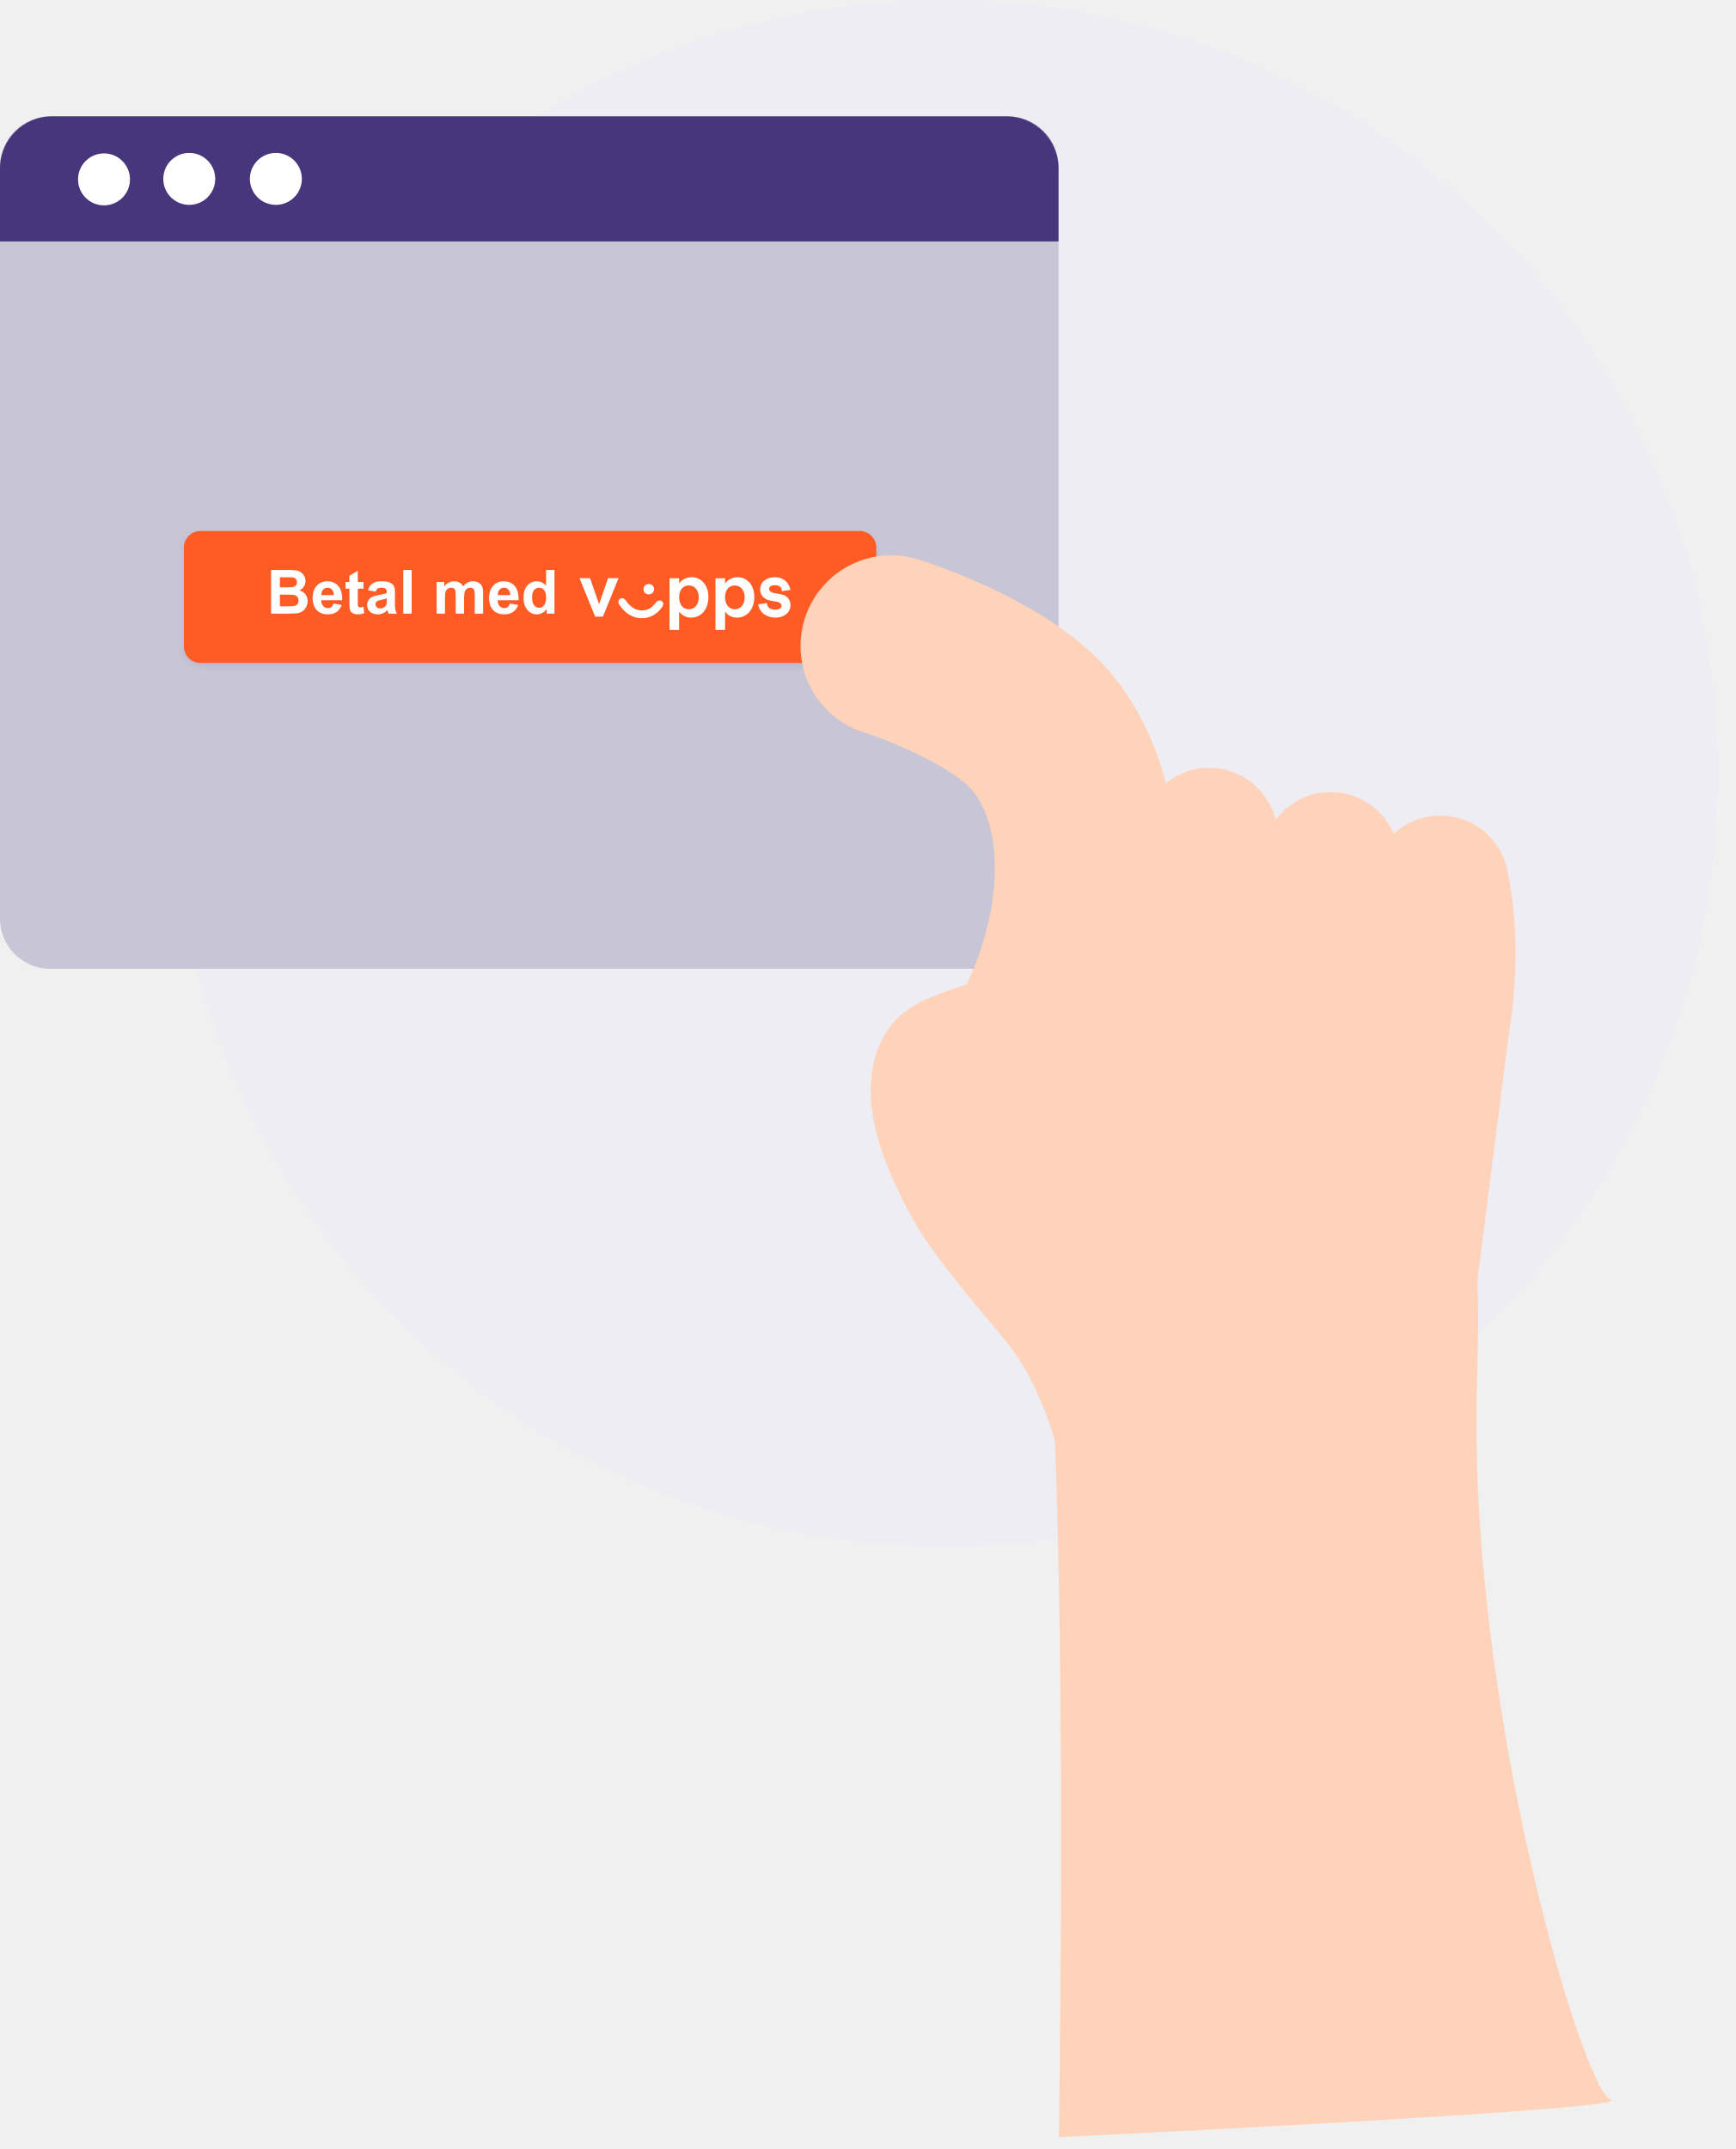
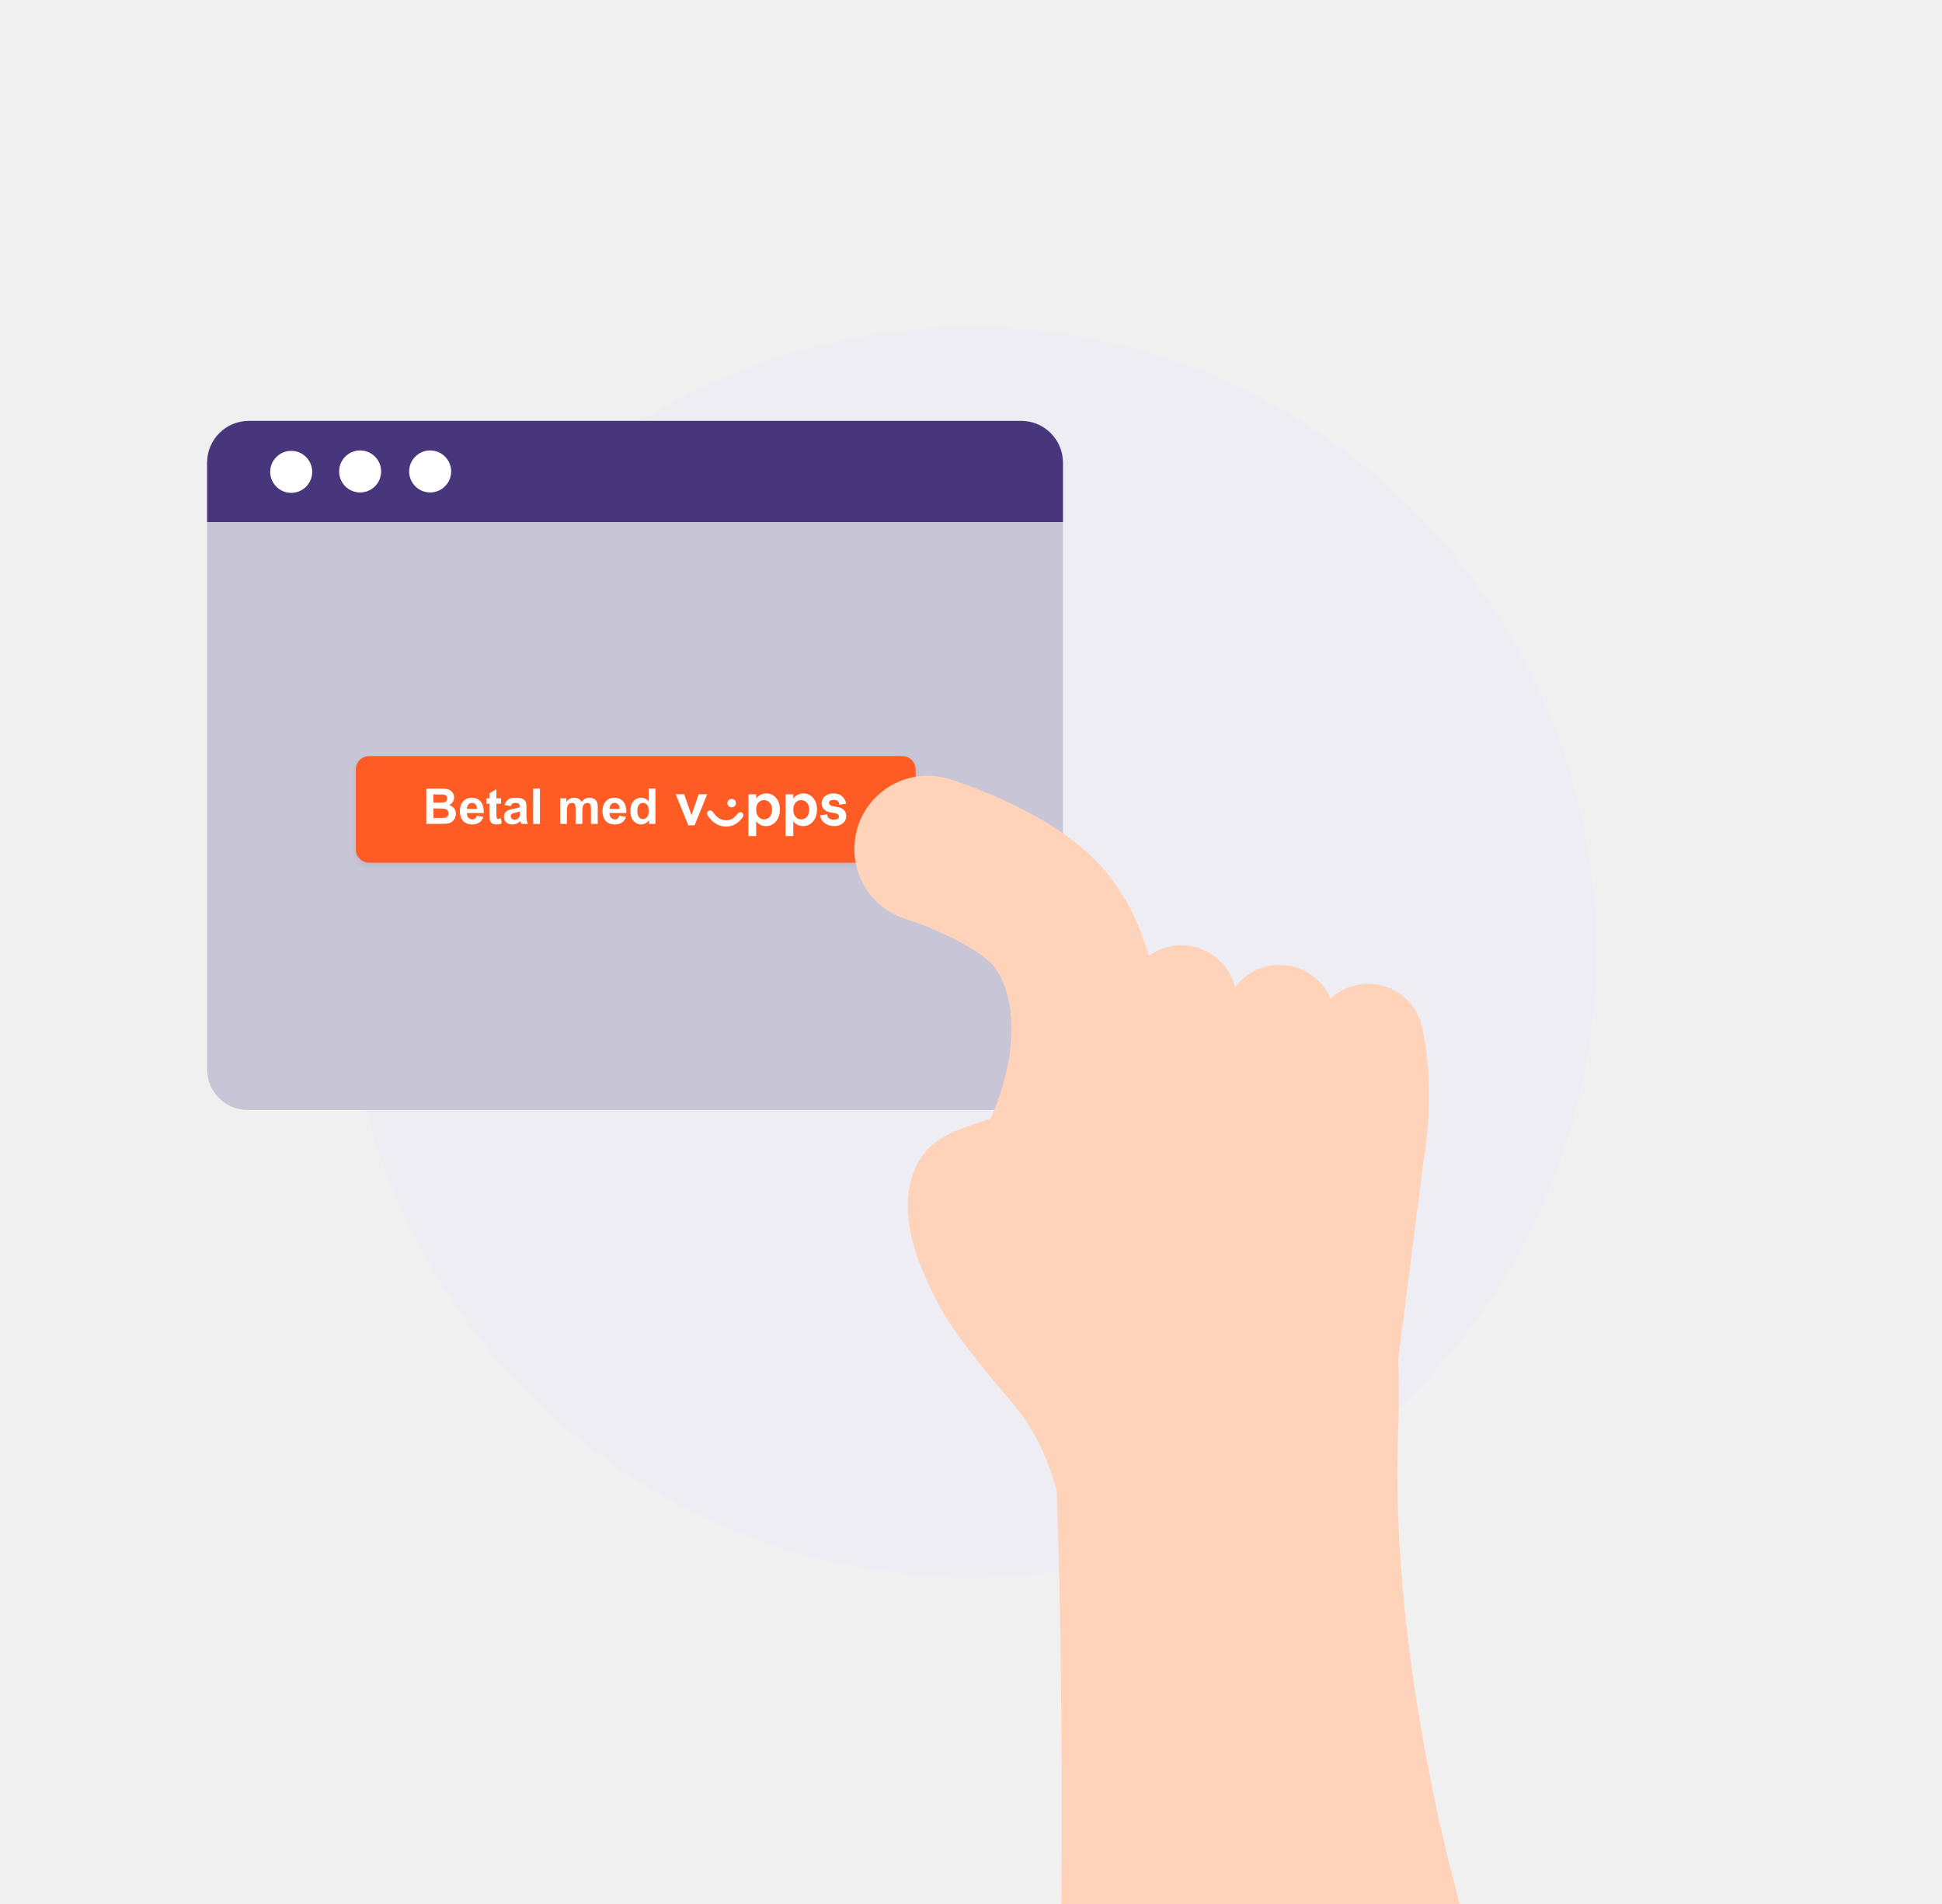
- <svg xmlns="http://www.w3.org/2000/svg" width="328" height="406" viewBox="0 0 328 406" fill="none">
-   <path d="M324.65 146.109C324.65 226.803 259.234 292.219 178.54 292.219C97.847 292.219 32.431 226.803 32.431 146.109C32.431 65.416 97.847 0 178.54 0C259.234 0 324.65 65.416 324.65 146.109Z" fill="#EEEDF3" />
-   <path d="M190.549 183.03H9.479C4.243 183.03 0 178.787 0 173.551V31.456C0 26.221 4.243 21.977 9.479 21.977H190.549C195.783 21.977 200.028 26.221 200.028 31.456V173.551C200.028 178.787 195.783 183.03 190.549 183.03Z" fill="#C8C5D6" />
-   <path d="M190.21 21.977H9.818C4.395 21.977 0 26.372 0 31.794V45.617H200.028V31.794C200.028 26.372 195.633 21.977 190.21 21.977Z" fill="#48367D" />
-   <path d="M24.562 33.891C24.562 36.601 22.366 38.799 19.655 38.799C16.944 38.799 14.745 36.601 14.745 33.891C14.745 31.18 16.944 28.982 19.655 28.982C22.366 28.982 24.562 31.18 24.562 33.891Z" fill="white" />
-   <path d="M40.671 33.797C40.671 36.508 38.473 38.706 35.764 38.706C33.051 38.706 30.854 36.508 30.854 33.797C30.854 31.086 33.051 28.889 35.764 28.889C38.473 28.889 40.671 31.086 40.671 33.797Z" fill="white" />
-   <path d="M57.037 33.797C57.037 36.508 54.84 38.706 52.13 38.706C49.419 38.706 47.221 36.508 47.221 33.797C47.221 31.086 49.419 28.889 52.13 28.889C54.84 28.889 57.037 31.086 57.037 33.797Z" fill="white" />
-   <g filter="url(#filter0_d)">
-     <rect x="34.755" y="100.324" width="130.83" height="24.92" rx="3.115" fill="#FF5B24" />
+ <svg xmlns="http://www.w3.org/2000/svg" width="1020" height="1000" viewBox="0 0 1020 1000" fill="none">
+   <g clip-path="url(#clip0)">
+     <path d="M838.335 500.001C838.335 681.335 691.334 828.337 510 828.337C328.666 828.337 181.664 681.335 181.664 500.001C181.664 318.667 328.666 171.665 510 171.665C691.334 171.665 838.335 318.667 838.335 500.001Z" fill="#EEEDF3" />
+     <path d="M536.987 582.968H130.086C118.321 582.968 108.786 573.433 108.786 561.668V242.353C108.786 230.588 118.321 221.053 130.086 221.053H536.987C548.748 221.053 558.287 230.588 558.287 242.353V561.668C558.287 573.433 548.748 582.968 536.987 582.968Z" fill="#C8C5D6" />
+     <path d="M536.223 221.053H130.849C118.662 221.053 108.786 230.929 108.786 243.113V274.175H558.287V243.113C558.287 230.929 548.411 221.053 536.223 221.053Z" fill="#48367D" />
+     <path d="M163.981 247.824C163.981 253.915 159.047 258.853 152.955 258.853C146.863 258.853 141.921 253.915 141.921 247.824C141.921 241.732 146.863 236.794 152.955 236.794C159.047 236.794 163.981 241.732 163.981 247.824Z" fill="white" />
+     <path d="M200.18 247.614C200.18 253.706 195.242 258.644 189.154 258.644C183.059 258.644 178.121 253.706 178.121 247.614C178.121 241.522 183.059 236.584 189.154 236.584C195.242 236.584 200.18 241.522 200.18 247.614Z" fill="white" />
+     <path d="M236.958 247.614C236.958 253.706 232.02 258.644 225.932 258.644C219.84 258.644 214.899 253.706 214.899 247.614C214.899 241.522 219.84 236.584 225.932 236.584C232.02 236.584 236.958 241.522 236.958 247.614Z" fill="white" />
+     <g filter="url(#filter0_d)">
+       <rect x="186.888" y="397.113" width="294" height="56" rx="7" fill="#FF5B24" />
+     </g>
+     <path d="M223.9 414.173H231.31C232.777 414.173 233.869 414.237 234.586 414.363C235.311 414.481 235.956 414.734 236.521 415.122C237.094 415.51 237.57 416.028 237.95 416.677C238.329 417.318 238.519 418.039 238.519 418.84C238.519 419.708 238.283 420.505 237.811 421.23C237.347 421.955 236.715 422.499 235.914 422.862C237.044 423.19 237.912 423.751 238.519 424.544C239.126 425.336 239.429 426.268 239.429 427.338C239.429 428.181 239.231 429.003 238.835 429.804C238.447 430.597 237.912 431.233 237.229 431.714C236.555 432.186 235.72 432.477 234.725 432.587C234.101 432.654 232.596 432.696 230.21 432.713H223.9V414.173ZM227.643 417.259V421.546H230.096C231.555 421.546 232.461 421.525 232.815 421.483C233.456 421.407 233.958 421.188 234.32 420.825C234.691 420.454 234.877 419.97 234.877 419.371C234.877 418.798 234.717 418.334 234.396 417.98C234.084 417.617 233.616 417.398 232.992 417.322C232.621 417.28 231.555 417.259 229.793 417.259H227.643ZM227.643 424.632V429.589H231.108C232.457 429.589 233.313 429.552 233.675 429.476C234.232 429.374 234.683 429.13 235.029 428.742C235.383 428.346 235.56 427.819 235.56 427.161C235.56 426.605 235.425 426.133 235.155 425.745C234.885 425.357 234.493 425.075 233.979 424.898C233.473 424.721 232.369 424.632 230.665 424.632H227.643ZM250.356 428.439L253.897 429.033C253.442 430.331 252.721 431.322 251.735 432.005C250.757 432.679 249.53 433.017 248.054 433.017C245.719 433.017 243.991 432.254 242.869 430.728C241.984 429.505 241.541 427.962 241.541 426.099C241.541 423.873 242.123 422.132 243.287 420.876C244.45 419.611 245.921 418.979 247.7 418.979C249.698 418.979 251.275 419.641 252.43 420.965C253.585 422.28 254.137 424.299 254.087 427.022H245.184C245.209 428.076 245.496 428.898 246.044 429.488C246.592 430.07 247.275 430.361 248.092 430.361C248.649 430.361 249.117 430.209 249.496 429.906C249.875 429.602 250.162 429.113 250.356 428.439ZM250.558 424.847C250.533 423.818 250.268 423.039 249.762 422.507C249.256 421.968 248.64 421.698 247.915 421.698C247.14 421.698 246.499 421.98 245.993 422.545C245.487 423.11 245.238 423.877 245.247 424.847H250.558ZM263.154 419.283V422.115H260.726V427.528C260.726 428.624 260.747 429.265 260.789 429.45C260.84 429.627 260.945 429.775 261.106 429.893C261.274 430.011 261.477 430.07 261.713 430.07C262.041 430.07 262.518 429.956 263.142 429.729L263.445 432.485C262.619 432.84 261.683 433.017 260.638 433.017C259.997 433.017 259.419 432.911 258.905 432.7C258.391 432.481 258.011 432.203 257.767 431.866C257.531 431.52 257.366 431.056 257.274 430.475C257.198 430.062 257.16 429.227 257.16 427.971V422.115H255.528V419.283H257.16V416.614L260.726 414.54V419.283H263.154ZM268.276 423.38L265.051 422.798C265.414 421.5 266.038 420.539 266.923 419.915C267.808 419.291 269.123 418.979 270.869 418.979C272.454 418.979 273.634 419.169 274.41 419.548C275.185 419.919 275.729 420.395 276.041 420.977C276.361 421.551 276.522 422.609 276.522 424.151L276.484 428.3C276.484 429.48 276.538 430.352 276.648 430.917C276.766 431.474 276.981 432.072 277.293 432.713H273.777C273.685 432.477 273.571 432.127 273.436 431.663C273.377 431.453 273.335 431.314 273.309 431.246C272.702 431.836 272.053 432.279 271.362 432.574C270.671 432.869 269.933 433.017 269.149 433.017C267.766 433.017 266.674 432.641 265.873 431.891C265.081 431.141 264.685 430.192 264.685 429.046C264.685 428.287 264.866 427.612 265.228 427.022C265.591 426.424 266.097 425.968 266.746 425.656C267.404 425.336 268.348 425.058 269.579 424.822C271.24 424.51 272.39 424.219 273.031 423.949V423.595C273.031 422.912 272.863 422.427 272.525 422.141C272.188 421.846 271.552 421.698 270.616 421.698C269.983 421.698 269.49 421.825 269.136 422.077C268.782 422.322 268.495 422.756 268.276 423.38ZM273.031 426.263C272.576 426.415 271.855 426.596 270.869 426.807C269.882 427.018 269.237 427.225 268.934 427.427C268.47 427.756 268.238 428.173 268.238 428.679C268.238 429.176 268.424 429.606 268.795 429.969C269.166 430.331 269.638 430.513 270.211 430.513C270.852 430.513 271.463 430.302 272.045 429.88C272.475 429.56 272.757 429.168 272.892 428.704C272.985 428.401 273.031 427.823 273.031 426.972V426.263ZM280.037 432.713V414.173H283.591V432.713H280.037ZM294.189 419.283H297.464V421.116C298.636 419.691 300.031 418.979 301.65 418.979C302.51 418.979 303.256 419.156 303.889 419.51C304.521 419.864 305.039 420.4 305.444 421.116C306.034 420.4 306.671 419.864 307.354 419.51C308.037 419.156 308.766 418.979 309.542 418.979C310.528 418.979 311.363 419.181 312.046 419.586C312.729 419.982 313.239 420.568 313.576 421.344C313.82 421.917 313.943 422.845 313.943 424.126V432.713H310.389V425.037C310.389 423.705 310.267 422.845 310.022 422.457C309.693 421.951 309.188 421.698 308.505 421.698C308.007 421.698 307.539 421.85 307.101 422.153C306.662 422.457 306.346 422.904 306.152 423.494C305.958 424.076 305.861 424.999 305.861 426.263V432.713H302.308V425.353C302.308 424.046 302.245 423.203 302.118 422.824C301.992 422.444 301.794 422.162 301.524 421.976C301.262 421.791 300.904 421.698 300.449 421.698C299.901 421.698 299.408 421.846 298.969 422.141C298.531 422.436 298.215 422.862 298.021 423.418C297.835 423.974 297.742 424.898 297.742 426.188V432.713H294.189V419.283ZM325.274 428.439L328.815 429.033C328.36 430.331 327.639 431.322 326.652 432.005C325.674 432.679 324.448 433.017 322.972 433.017C320.637 433.017 318.908 432.254 317.787 430.728C316.902 429.505 316.459 427.962 316.459 426.099C316.459 423.873 317.041 422.132 318.204 420.876C319.368 419.611 320.839 418.979 322.618 418.979C324.616 418.979 326.193 419.641 327.348 420.965C328.503 422.28 329.055 424.299 329.005 427.022H320.101C320.127 428.076 320.413 428.898 320.961 429.488C321.509 430.07 322.192 430.361 323.01 430.361C323.567 430.361 324.034 430.209 324.414 429.906C324.793 429.602 325.08 429.113 325.274 428.439ZM325.476 424.847C325.451 423.818 325.185 423.039 324.679 422.507C324.174 421.968 323.558 421.698 322.833 421.698C322.057 421.698 321.417 421.98 320.911 422.545C320.405 423.11 320.156 423.877 320.165 424.847H325.476ZM344.231 432.713H340.93V430.74C340.382 431.508 339.733 432.081 338.983 432.46C338.241 432.831 337.49 433.017 336.732 433.017C335.189 433.017 333.865 432.397 332.761 431.158C331.665 429.91 331.117 428.173 331.117 425.947C331.117 423.671 331.652 421.943 332.723 420.762C333.793 419.573 335.147 418.979 336.782 418.979C338.283 418.979 339.581 419.603 340.677 420.851V414.173H344.231V432.713ZM334.746 425.707C334.746 427.14 334.944 428.177 335.34 428.818C335.914 429.745 336.715 430.209 337.743 430.209C338.561 430.209 339.257 429.863 339.83 429.172C340.403 428.472 340.69 427.431 340.69 426.048C340.69 424.506 340.412 423.397 339.855 422.722C339.299 422.04 338.586 421.698 337.718 421.698C336.875 421.698 336.167 422.035 335.593 422.71C335.028 423.376 334.746 424.375 334.746 425.707Z" fill="white" />
+     <path fill-rule="evenodd" clip-rule="evenodd" d="M444.487 422.087C443.479 418.24 441.031 416.713 437.69 416.713C434.983 416.713 431.585 418.24 431.585 421.917C431.585 424.293 433.227 426.16 435.905 426.641L438.439 427.093C440.167 427.404 440.657 428.055 440.657 428.932C440.657 429.922 439.591 430.487 438.007 430.487C435.934 430.487 434.638 429.752 434.436 427.687L430.779 428.253C431.354 432.241 434.925 433.881 438.151 433.881C441.204 433.881 444.458 432.128 444.458 428.592C444.458 426.188 442.989 424.435 440.253 423.925L437.46 423.416C435.905 423.134 435.387 422.37 435.387 421.635C435.387 420.701 436.394 420.108 437.777 420.108C439.534 420.108 440.772 420.701 440.83 422.653L444.487 422.087ZM363.183 428.139L366.983 417.137H371.447L364.823 433.457H361.512L354.888 417.138H359.351L363.183 428.139ZM386.539 421.804C386.539 423.105 385.502 424.01 384.293 424.01C383.083 424.01 382.047 423.105 382.047 421.804C382.047 420.503 383.083 419.598 384.293 419.598C385.502 419.598 386.54 420.503 386.54 421.804H386.539ZM387.23 427.574C385.732 429.497 384.149 430.826 381.355 430.826C378.505 430.826 376.286 429.129 374.559 426.641C373.867 425.622 372.802 425.396 372.024 425.933C371.304 426.443 371.132 427.517 371.794 428.451C374.184 432.043 377.496 434.135 381.355 434.135C384.897 434.135 387.662 432.439 389.822 429.61C390.628 428.564 390.599 427.489 389.822 426.895C389.102 426.329 388.036 426.528 387.23 427.574ZM397.168 425.255C397.168 428.592 399.126 430.346 401.315 430.346C403.388 430.346 405.52 428.705 405.52 425.255C405.52 421.86 403.388 420.22 401.344 420.22C399.126 420.22 397.168 421.776 397.168 425.255ZM397.167 419.4V417.165H393.107V439.113H397.167V431.307C398.521 433.117 400.278 433.881 402.265 433.881C405.981 433.881 409.609 430.996 409.609 425.057C409.609 419.372 405.836 416.714 402.611 416.714C400.047 416.714 398.291 417.873 397.167 419.4ZM416.666 425.255C416.666 428.592 418.624 430.346 420.813 430.346C422.886 430.346 425.018 428.705 425.018 425.255C425.018 421.86 422.886 420.22 420.842 420.22C418.624 420.22 416.666 421.776 416.666 425.255H416.666ZM416.666 419.4V417.165H416.666H412.605V439.113H416.666V431.307C418.02 433.117 419.776 433.881 421.763 433.881C425.479 433.881 429.107 430.996 429.107 425.057C429.107 419.372 425.335 416.714 422.109 416.714C419.546 416.714 417.789 417.873 416.666 419.4Z" fill="white" />
+     <path d="M731.348 735.067L732.8 726.521L749.665 594.111L669.833 534.385L557.448 566.317L567.883 739.655C620.752 752.352 673.163 750.48 731.348 735.067Z" fill="#FFD3BA" />
+     <path d="M585.135 634.894C576.043 627.419 572.055 614.824 576.079 603.031C589.012 565.156 590.749 543.468 591.421 524.496C591.992 508.45 605.461 495.903 621.507 496.474C637.55 497.044 650.098 510.509 649.53 526.556C648.553 554.215 645.044 581.001 631.107 621.815C625.92 637.011 609.396 645.124 594.201 639.937C590.804 638.776 587.757 637.047 585.135 634.894Z" fill="#FFD3BA" />
+     <path d="M641.529 626.808C632.172 619.118 628.282 606.05 632.788 594.088C640.562 573.47 644.007 554.437 643.025 537.507C642.103 521.477 654.349 507.735 670.376 506.808C686.404 505.881 700.151 518.121 701.077 534.152C702.526 559.25 697.857 586.32 687.195 614.599C681.533 629.624 664.764 637.212 649.739 631.551C646.68 630.396 643.924 628.775 641.529 626.808Z" fill="#FFD3BA" />
+     <path d="M702.133 640.343C691.724 634.15 685.907 621.821 688.561 609.313C693.141 587.763 693.685 568.425 690.168 551.832C686.842 536.127 696.876 520.691 712.584 517.365C728.29 514.035 743.723 524.068 747.049 539.777C752.265 564.374 751.725 591.835 745.443 621.394C742.105 637.1 726.67 647.127 710.963 643.789C707.766 643.108 704.8 641.927 702.133 640.343Z" fill="#FFD3BA" />
+     <path d="M562.588 818.839C554.745 760.658 535.213 741.542 532.347 737.7C529.627 734.059 504.166 705.381 494.775 688.31C483.14 667.155 469.429 636.981 481.314 612.313C492.958 588.156 522.056 592.999 544.658 574.952L593.083 557.26C612.321 553.964 630.59 566.883 633.894 586.121C637.19 605.362 624.267 623.631 605.029 626.931L595.484 637.189C591.99 638.616 594.964 648.471 595.872 652.598C601.401 662.466 581.926 680.841 590.949 692.939C602.624 708.58 599.404 730.726 583.759 742.4C571.956 751.209 564.439 832.58 562.588 818.839Z" fill="#FFD3BA" />
+     <path d="M543.626 675.535C562.891 717.878 556.608 1077.82 556.608 1077.82C556.608 1077.82 802.847 1066.12 790.92 1061.91C778.992 1057.7 729.862 892.82 734.234 756.875C738.815 614.443 707.391 690.395 707.391 690.395C707.391 690.395 524.362 633.193 543.626 675.535Z" fill="#FFD3BA" />
+     <path d="M487.226 445.91C487.226 445.91 535.646 460.863 553.403 485.18C579.675 521.156 571.585 576.298 548.179 617.429" stroke="#FFD2BA" stroke-width="77" stroke-linecap="round" stroke-linejoin="round" />
  </g>
-   <path d="M51.226 107.681H54.523C55.176 107.681 55.662 107.709 55.981 107.765C56.304 107.818 56.591 107.93 56.842 108.103C57.097 108.276 57.309 108.506 57.478 108.795C57.647 109.08 57.731 109.401 57.731 109.758C57.731 110.144 57.626 110.499 57.416 110.821C57.21 111.144 56.928 111.386 56.572 111.547C57.075 111.694 57.461 111.943 57.731 112.296C58.001 112.648 58.136 113.063 58.136 113.539C58.136 113.915 58.048 114.28 57.872 114.637C57.699 114.989 57.461 115.273 57.157 115.487C56.857 115.697 56.486 115.826 56.043 115.875C55.765 115.905 55.096 115.924 54.034 115.931H51.226V107.681ZM52.892 109.054V110.962H53.983C54.632 110.962 55.036 110.953 55.193 110.934C55.478 110.9 55.702 110.802 55.863 110.641C56.028 110.476 56.111 110.26 56.111 109.994C56.111 109.739 56.039 109.532 55.897 109.375C55.758 109.214 55.55 109.116 55.272 109.082C55.107 109.064 54.632 109.054 53.848 109.054H52.892ZM52.892 112.335V114.541H54.434C55.034 114.541 55.414 114.524 55.576 114.49C55.824 114.445 56.024 114.337 56.178 114.164C56.336 113.988 56.414 113.753 56.414 113.461C56.414 113.213 56.354 113.003 56.234 112.83C56.114 112.658 55.94 112.532 55.711 112.453C55.486 112.374 54.994 112.335 54.236 112.335H52.892ZM62.999 114.029L64.575 114.293C64.372 114.871 64.051 115.312 63.612 115.616C63.177 115.916 62.631 116.066 61.975 116.066C60.935 116.066 60.166 115.727 59.667 115.048C59.273 114.504 59.076 113.817 59.076 112.988C59.076 111.997 59.335 111.223 59.853 110.664C60.371 110.101 61.025 109.819 61.817 109.819C62.706 109.819 63.408 110.114 63.922 110.703C64.436 111.288 64.681 112.187 64.659 113.399H60.697C60.708 113.868 60.836 114.233 61.08 114.496C61.324 114.755 61.627 114.884 61.991 114.884C62.239 114.884 62.447 114.817 62.616 114.682C62.785 114.547 62.913 114.329 62.999 114.029ZM63.089 112.431C63.078 111.973 62.959 111.626 62.734 111.39C62.509 111.149 62.235 111.029 61.913 111.029C61.568 111.029 61.282 111.155 61.057 111.406C60.832 111.658 60.721 111.999 60.725 112.431H63.089ZM68.694 109.955V111.215H67.614V113.624C67.614 114.112 67.623 114.397 67.642 114.479C67.664 114.558 67.711 114.624 67.782 114.676C67.857 114.729 67.947 114.755 68.052 114.755C68.199 114.755 68.411 114.704 68.688 114.603L68.823 115.83C68.456 115.987 68.039 116.066 67.574 116.066C67.289 116.066 67.032 116.019 66.803 115.926C66.574 115.828 66.405 115.704 66.297 115.554C66.192 115.4 66.118 115.194 66.077 114.935C66.043 114.751 66.026 114.38 66.026 113.821V111.215H65.3V109.955H66.026V108.767L67.614 107.844V109.955H68.694ZM70.973 111.778L69.538 111.519C69.7 110.941 69.977 110.514 70.371 110.236C70.765 109.958 71.35 109.819 72.127 109.819C72.832 109.819 73.358 109.904 73.703 110.073C74.048 110.238 74.29 110.45 74.429 110.709C74.571 110.964 74.642 111.435 74.642 112.121L74.626 113.967C74.626 114.492 74.65 114.881 74.699 115.132C74.751 115.38 74.847 115.646 74.986 115.931H73.421C73.38 115.826 73.329 115.67 73.269 115.464C73.243 115.37 73.224 115.308 73.213 115.278C72.943 115.541 72.654 115.738 72.346 115.869C72.039 116.001 71.71 116.066 71.362 116.066C70.746 116.066 70.26 115.899 69.904 115.565C69.551 115.231 69.375 114.809 69.375 114.299C69.375 113.961 69.456 113.661 69.617 113.399C69.778 113.132 70.003 112.93 70.292 112.791C70.585 112.648 71.005 112.525 71.553 112.419C72.292 112.281 72.804 112.151 73.089 112.031V111.874C73.089 111.57 73.014 111.354 72.864 111.226C72.714 111.095 72.431 111.029 72.014 111.029C71.733 111.029 71.513 111.086 71.356 111.198C71.198 111.307 71.071 111.5 70.973 111.778ZM73.089 113.061C72.887 113.129 72.566 113.209 72.127 113.303C71.688 113.397 71.401 113.489 71.266 113.579C71.059 113.725 70.956 113.911 70.956 114.136C70.956 114.357 71.039 114.549 71.204 114.71C71.369 114.871 71.579 114.952 71.834 114.952C72.119 114.952 72.391 114.858 72.65 114.671C72.842 114.528 72.967 114.354 73.027 114.147C73.069 114.012 73.089 113.755 73.089 113.376V113.061ZM76.207 115.931V107.681H77.788V115.931H76.207ZM82.504 109.955H83.962V110.771C84.483 110.137 85.104 109.819 85.825 109.819C86.207 109.819 86.539 109.898 86.821 110.056C87.102 110.213 87.333 110.452 87.513 110.771C87.776 110.452 88.059 110.213 88.363 110.056C88.667 109.898 88.991 109.819 89.336 109.819C89.775 109.819 90.147 109.91 90.451 110.09C90.754 110.266 90.981 110.527 91.132 110.872C91.24 111.127 91.295 111.54 91.295 112.11V115.931H89.713V112.515C89.713 111.922 89.659 111.54 89.55 111.367C89.404 111.142 89.179 111.029 88.875 111.029C88.653 111.029 88.445 111.097 88.25 111.232C88.055 111.367 87.914 111.566 87.828 111.829C87.742 112.087 87.699 112.498 87.699 113.061V115.931H86.117V112.656C86.117 112.074 86.089 111.699 86.033 111.53C85.977 111.361 85.888 111.236 85.768 111.153C85.652 111.071 85.493 111.029 85.29 111.029C85.046 111.029 84.827 111.095 84.632 111.226C84.436 111.358 84.296 111.547 84.21 111.795C84.127 112.042 84.086 112.453 84.086 113.027V115.931H82.504V109.955ZM96.337 114.029L97.913 114.293C97.71 114.871 97.39 115.312 96.951 115.616C96.515 115.916 95.969 116.066 95.313 116.066C94.274 116.066 93.505 115.727 93.006 115.048C92.612 114.504 92.415 113.817 92.415 112.988C92.415 111.997 92.674 111.223 93.191 110.664C93.709 110.101 94.364 109.819 95.155 109.819C96.045 109.819 96.746 110.114 97.26 110.703C97.774 111.288 98.02 112.187 97.997 113.399H94.035C94.047 113.868 94.174 114.233 94.418 114.496C94.662 114.755 94.966 114.884 95.33 114.884C95.578 114.884 95.786 114.817 95.954 114.682C96.123 114.547 96.251 114.329 96.337 114.029ZM96.427 112.431C96.416 111.973 96.298 111.626 96.073 111.39C95.848 111.149 95.574 111.029 95.251 111.029C94.906 111.029 94.621 111.155 94.396 111.406C94.171 111.658 94.06 111.999 94.064 112.431H96.427ZM104.773 115.931H103.304V115.053C103.06 115.395 102.772 115.65 102.438 115.819C102.107 115.984 101.774 116.066 101.436 116.066C100.749 116.066 100.16 115.79 99.669 115.239C99.181 114.684 98.937 113.911 98.937 112.92C98.937 111.907 99.175 111.138 99.652 110.613C100.128 110.084 100.731 109.819 101.458 109.819C102.126 109.819 102.704 110.097 103.192 110.652V107.681H104.773V115.931ZM100.552 112.813C100.552 113.451 100.641 113.913 100.817 114.198C101.072 114.611 101.428 114.817 101.886 114.817C102.25 114.817 102.56 114.663 102.815 114.355C103.07 114.044 103.197 113.581 103.197 112.965C103.197 112.279 103.074 111.785 102.826 111.485C102.578 111.181 102.261 111.029 101.875 111.029C101.5 111.029 101.185 111.18 100.929 111.48C100.678 111.776 100.552 112.221 100.552 112.813Z" fill="white" />
-   <path fill-rule="evenodd" clip-rule="evenodd" d="M149.387 111.438C148.938 109.726 147.849 109.046 146.362 109.046C145.158 109.046 143.646 109.726 143.646 111.362C143.646 112.419 144.376 113.25 145.568 113.464L146.696 113.665C147.465 113.804 147.682 114.093 147.682 114.484C147.682 114.924 147.208 115.176 146.503 115.176C145.581 115.176 145.004 114.849 144.914 113.93L143.287 114.181C143.543 115.956 145.132 116.686 146.567 116.686C147.926 116.686 149.374 115.906 149.374 114.333C149.374 113.263 148.72 112.482 147.503 112.256L146.26 112.029C145.568 111.903 145.337 111.564 145.337 111.236C145.337 110.821 145.786 110.557 146.401 110.557C147.183 110.557 147.734 110.821 147.759 111.689L149.387 111.438ZM113.206 114.131L114.898 109.235H116.884L113.936 116.497H112.463L109.515 109.235H111.502L113.206 114.131ZM123.6 111.312C123.6 111.891 123.139 112.293 122.6 112.293C122.062 112.293 121.601 111.891 121.601 111.312C121.601 110.733 122.062 110.33 122.6 110.33C123.139 110.33 123.6 110.733 123.6 111.312H123.6ZM123.908 113.879C123.241 114.735 122.536 115.327 121.293 115.327C120.025 115.327 119.038 114.571 118.269 113.464C117.961 113.011 117.487 112.91 117.141 113.149C116.82 113.376 116.744 113.854 117.038 114.27C118.102 115.868 119.576 116.799 121.293 116.799C122.87 116.799 124.1 116.044 125.061 114.785C125.42 114.32 125.407 113.842 125.061 113.577C124.741 113.325 124.266 113.414 123.908 113.879ZM128.33 112.847C128.33 114.333 129.201 115.113 130.175 115.113C131.098 115.113 132.046 114.383 132.046 112.847C132.046 111.337 131.098 110.607 130.188 110.607C129.201 110.607 128.33 111.299 128.33 112.847ZM128.33 110.242V109.248H126.523V119.014H128.33V115.541C128.932 116.346 129.714 116.686 130.598 116.686C132.252 116.686 133.866 115.402 133.866 112.759C133.866 110.229 132.187 109.047 130.752 109.047C129.611 109.047 128.83 109.562 128.33 110.242ZM137.007 112.847C137.007 114.333 137.878 115.113 138.852 115.113C139.775 115.113 140.723 114.383 140.723 112.847C140.723 111.337 139.775 110.607 138.865 110.607C137.878 110.607 137.007 111.299 137.007 112.847H137.007ZM137.007 110.242V109.248H137.007H135.2V119.014H137.007V115.541C137.609 116.346 138.391 116.686 139.275 116.686C140.928 116.686 142.543 115.402 142.543 112.759C142.543 110.229 140.864 109.047 139.429 109.047C138.288 109.047 137.506 109.562 137.007 110.242Z" fill="white" />
-   <path d="M277.835 251.244L278.482 247.441L285.986 188.518L250.461 161.94L200.45 176.15L205.093 253.286C228.62 258.936 251.943 258.102 277.835 251.244Z" fill="#FFD3BA" />
-   <path d="M212.77 206.667C208.725 203.34 206.95 197.736 208.74 192.488C214.496 175.634 215.269 165.982 215.568 157.54C215.822 150.399 221.815 144.816 228.956 145.07C236.095 145.324 241.679 151.316 241.426 158.457C240.991 170.765 239.43 182.684 233.228 200.847C230.92 207.609 223.567 211.219 216.805 208.911C215.293 208.394 213.937 207.625 212.77 206.667Z" fill="#FFD3BA" />
-   <path d="M237.866 203.068C233.702 199.646 231.971 193.831 233.976 188.508C237.435 179.333 238.969 170.864 238.532 163.33C238.121 156.196 243.57 150.081 250.703 149.668C257.835 149.256 263.952 154.703 264.364 161.837C265.01 173.005 262.932 185.051 258.187 197.636C255.667 204.322 248.205 207.698 241.519 205.179C240.158 204.665 238.931 203.944 237.866 203.068Z" fill="#FFD3BA" />
-   <path d="M264.835 209.092C260.203 206.336 257.614 200.849 258.795 195.283C260.833 185.693 261.075 177.088 259.51 169.704C258.03 162.715 262.495 155.846 269.486 154.366C276.474 152.884 283.342 157.349 284.822 164.34C287.143 175.285 286.903 187.505 284.108 200.659C282.622 207.648 275.753 212.11 268.764 210.625C267.341 210.322 266.022 209.796 264.835 209.092Z" fill="#FFD3BA" />
-   <path d="M202.737 288.522C199.247 262.632 190.555 254.125 189.28 252.415C188.069 250.795 176.739 238.033 172.56 230.437C167.383 221.023 161.281 207.595 166.57 196.618C171.752 185.868 184.7 188.024 194.758 179.993L216.307 172.12C224.868 170.653 232.998 176.402 234.468 184.963C235.935 193.525 230.184 201.655 221.623 203.123L217.376 207.688C215.821 208.323 217.144 212.708 217.548 214.545C220.009 218.936 211.342 227.113 215.358 232.497C220.553 239.457 219.12 249.312 212.158 254.507C206.906 258.427 203.561 294.637 202.737 288.522Z" fill="#FFD3BA" />
-   <path d="M194.299 224.752C202.872 243.594 200.076 403.769 200.076 403.769C200.076 403.769 309.652 398.561 304.345 396.688C299.037 394.814 277.174 321.444 279.12 260.948C281.158 197.566 267.175 231.364 267.175 231.364C267.175 231.364 185.726 205.909 194.299 224.752Z" fill="#FFD3BA" />
-   <path d="M168.406 122.039C168.406 122.039 189.953 128.693 197.855 139.514C209.546 155.523 205.946 180.061 195.53 198.365" stroke="#FFD2BA" stroke-width="34.265" stroke-linecap="round" stroke-linejoin="round" />
  <defs>
-     <filter id="filter0_d" x="33.509" y="99.701" width="133.322" height="27.412" filterUnits="userSpaceOnUse" color-interpolation-filters="sRGB">
+     <filter id="filter0_d" x="184.088" y="395.713" width="299.6" height="61.6" filterUnits="userSpaceOnUse" color-interpolation-filters="sRGB">
      <feFlood flood-opacity="0" result="BackgroundImageFix" />
      <feColorMatrix in="SourceAlpha" type="matrix" values="0 0 0 0 0 0 0 0 0 0 0 0 0 0 0 0 0 0 127 0" />
-       <feOffset dy="0.623" />
-       <feGaussianBlur stdDeviation="0.623" />
+       <feOffset dy="1.4" />
+       <feGaussianBlur stdDeviation="1.4" />
      <feColorMatrix type="matrix" values="0 0 0 0 0.086 0 0 0 0 0.071 0 0 0 0 0.145 0 0 0 0.07 0" />
      <feBlend mode="normal" in2="BackgroundImageFix" result="effect1_dropShadow" />
      <feBlend mode="normal" in="SourceGraphic" in2="effect1_dropShadow" result="shape" />
    </filter>
+     <clipPath id="clip0">
+       <rect width="1020" height="1000" fill="white" />
+     </clipPath>
  </defs>
</svg>
